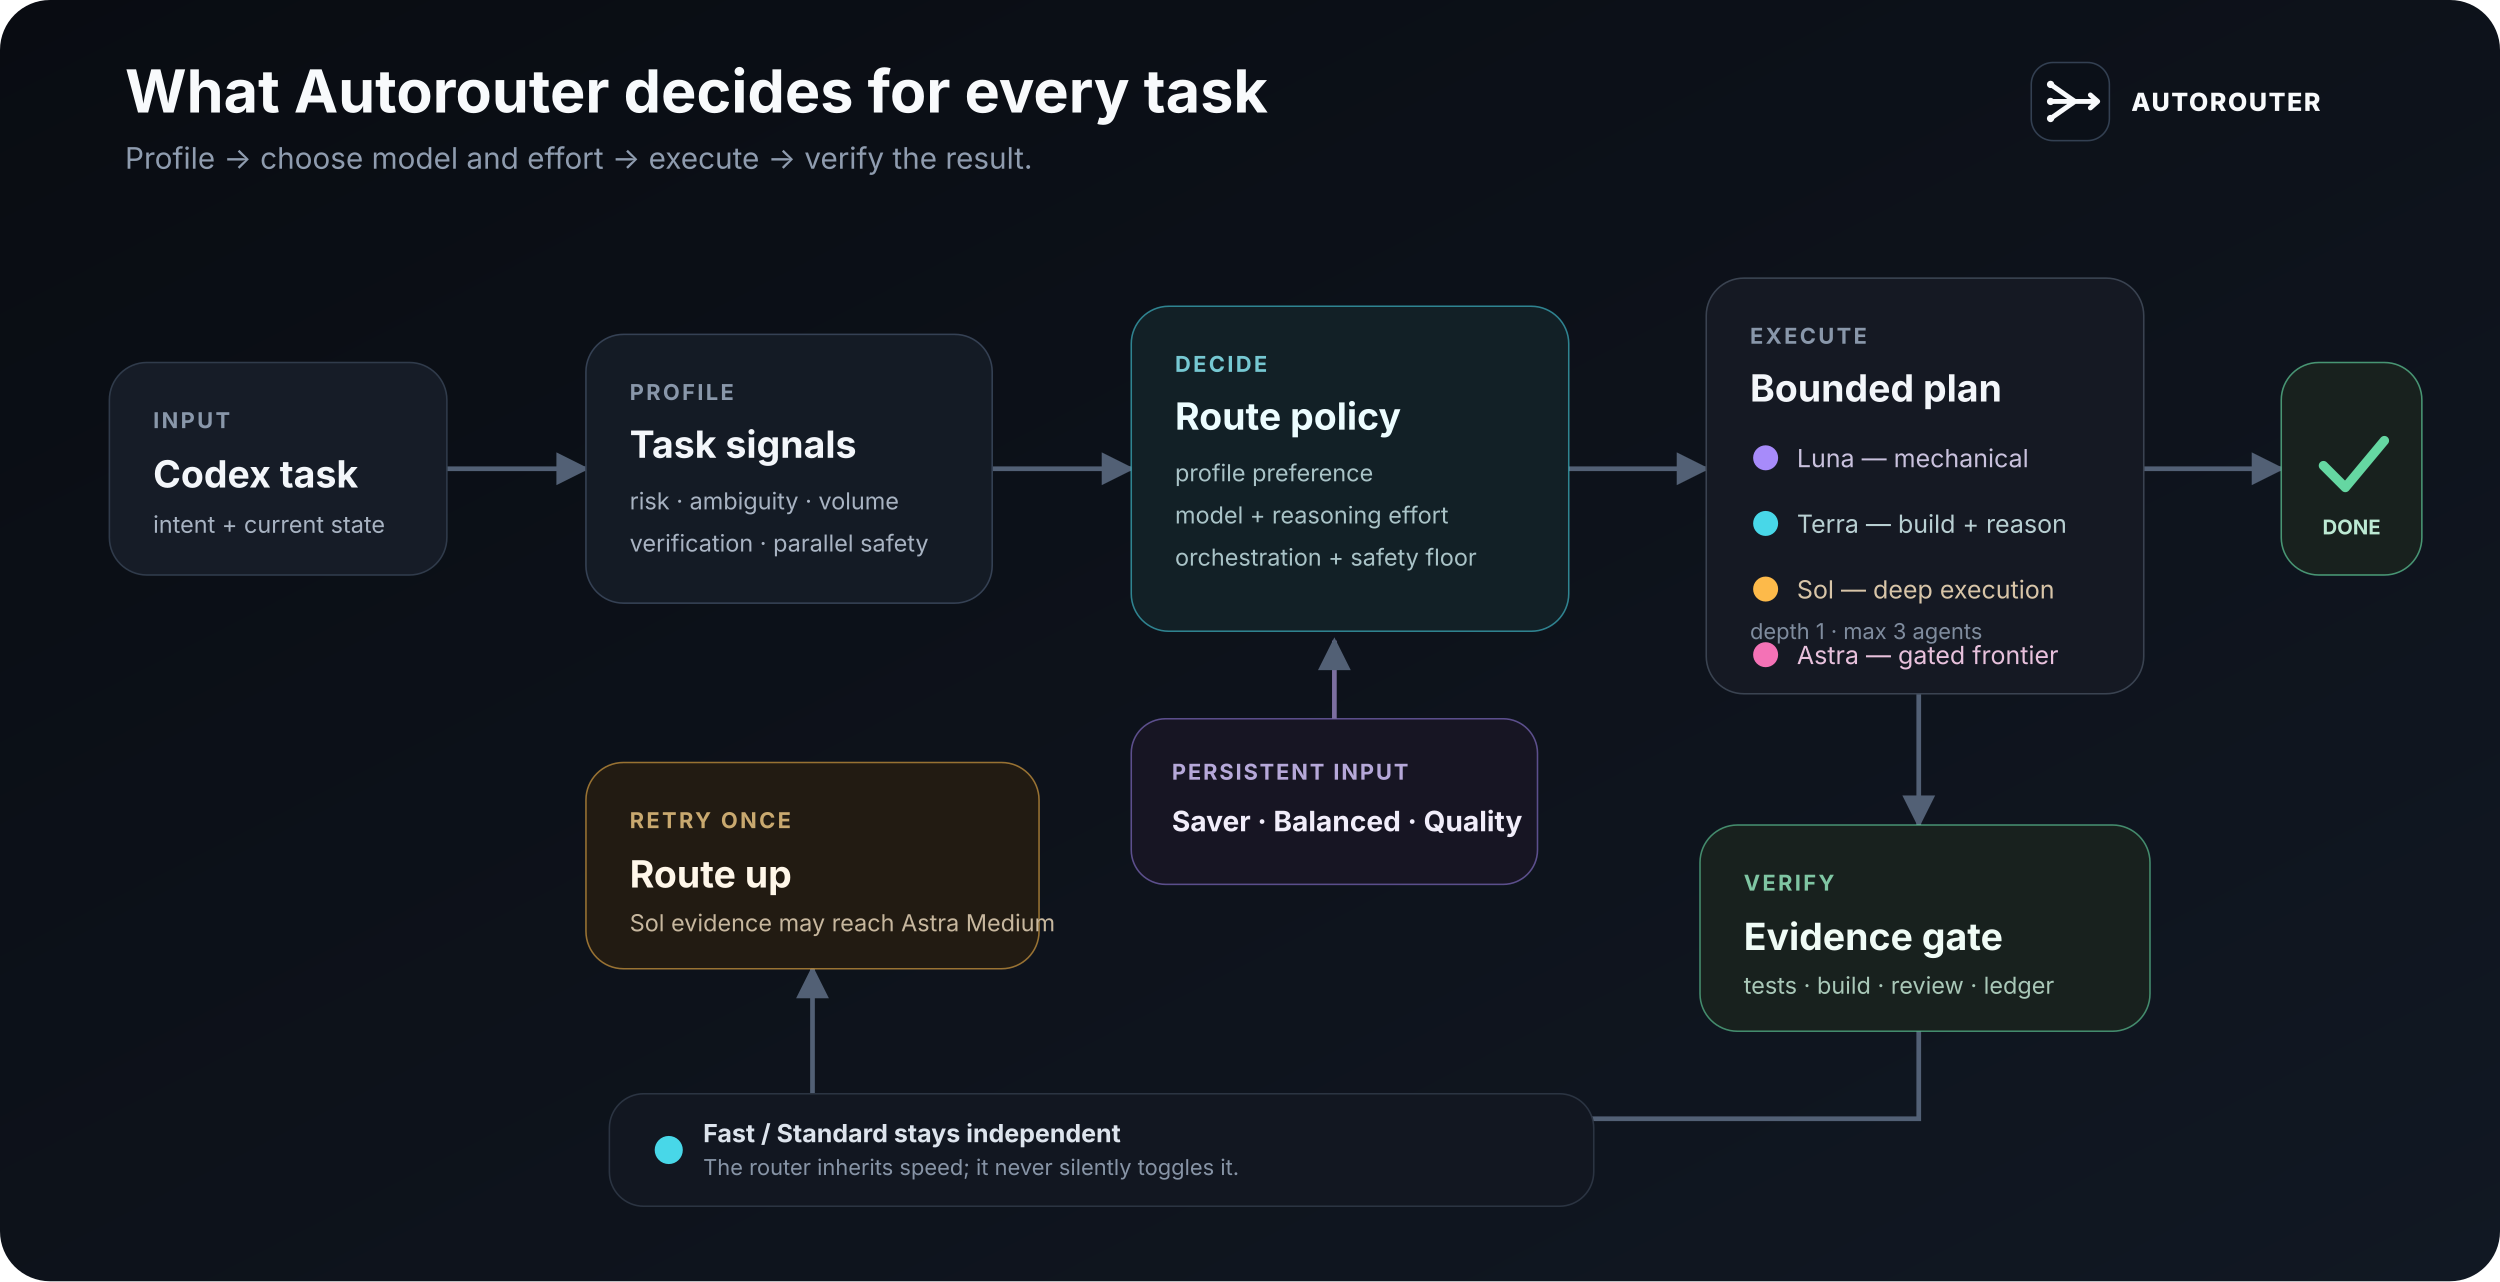
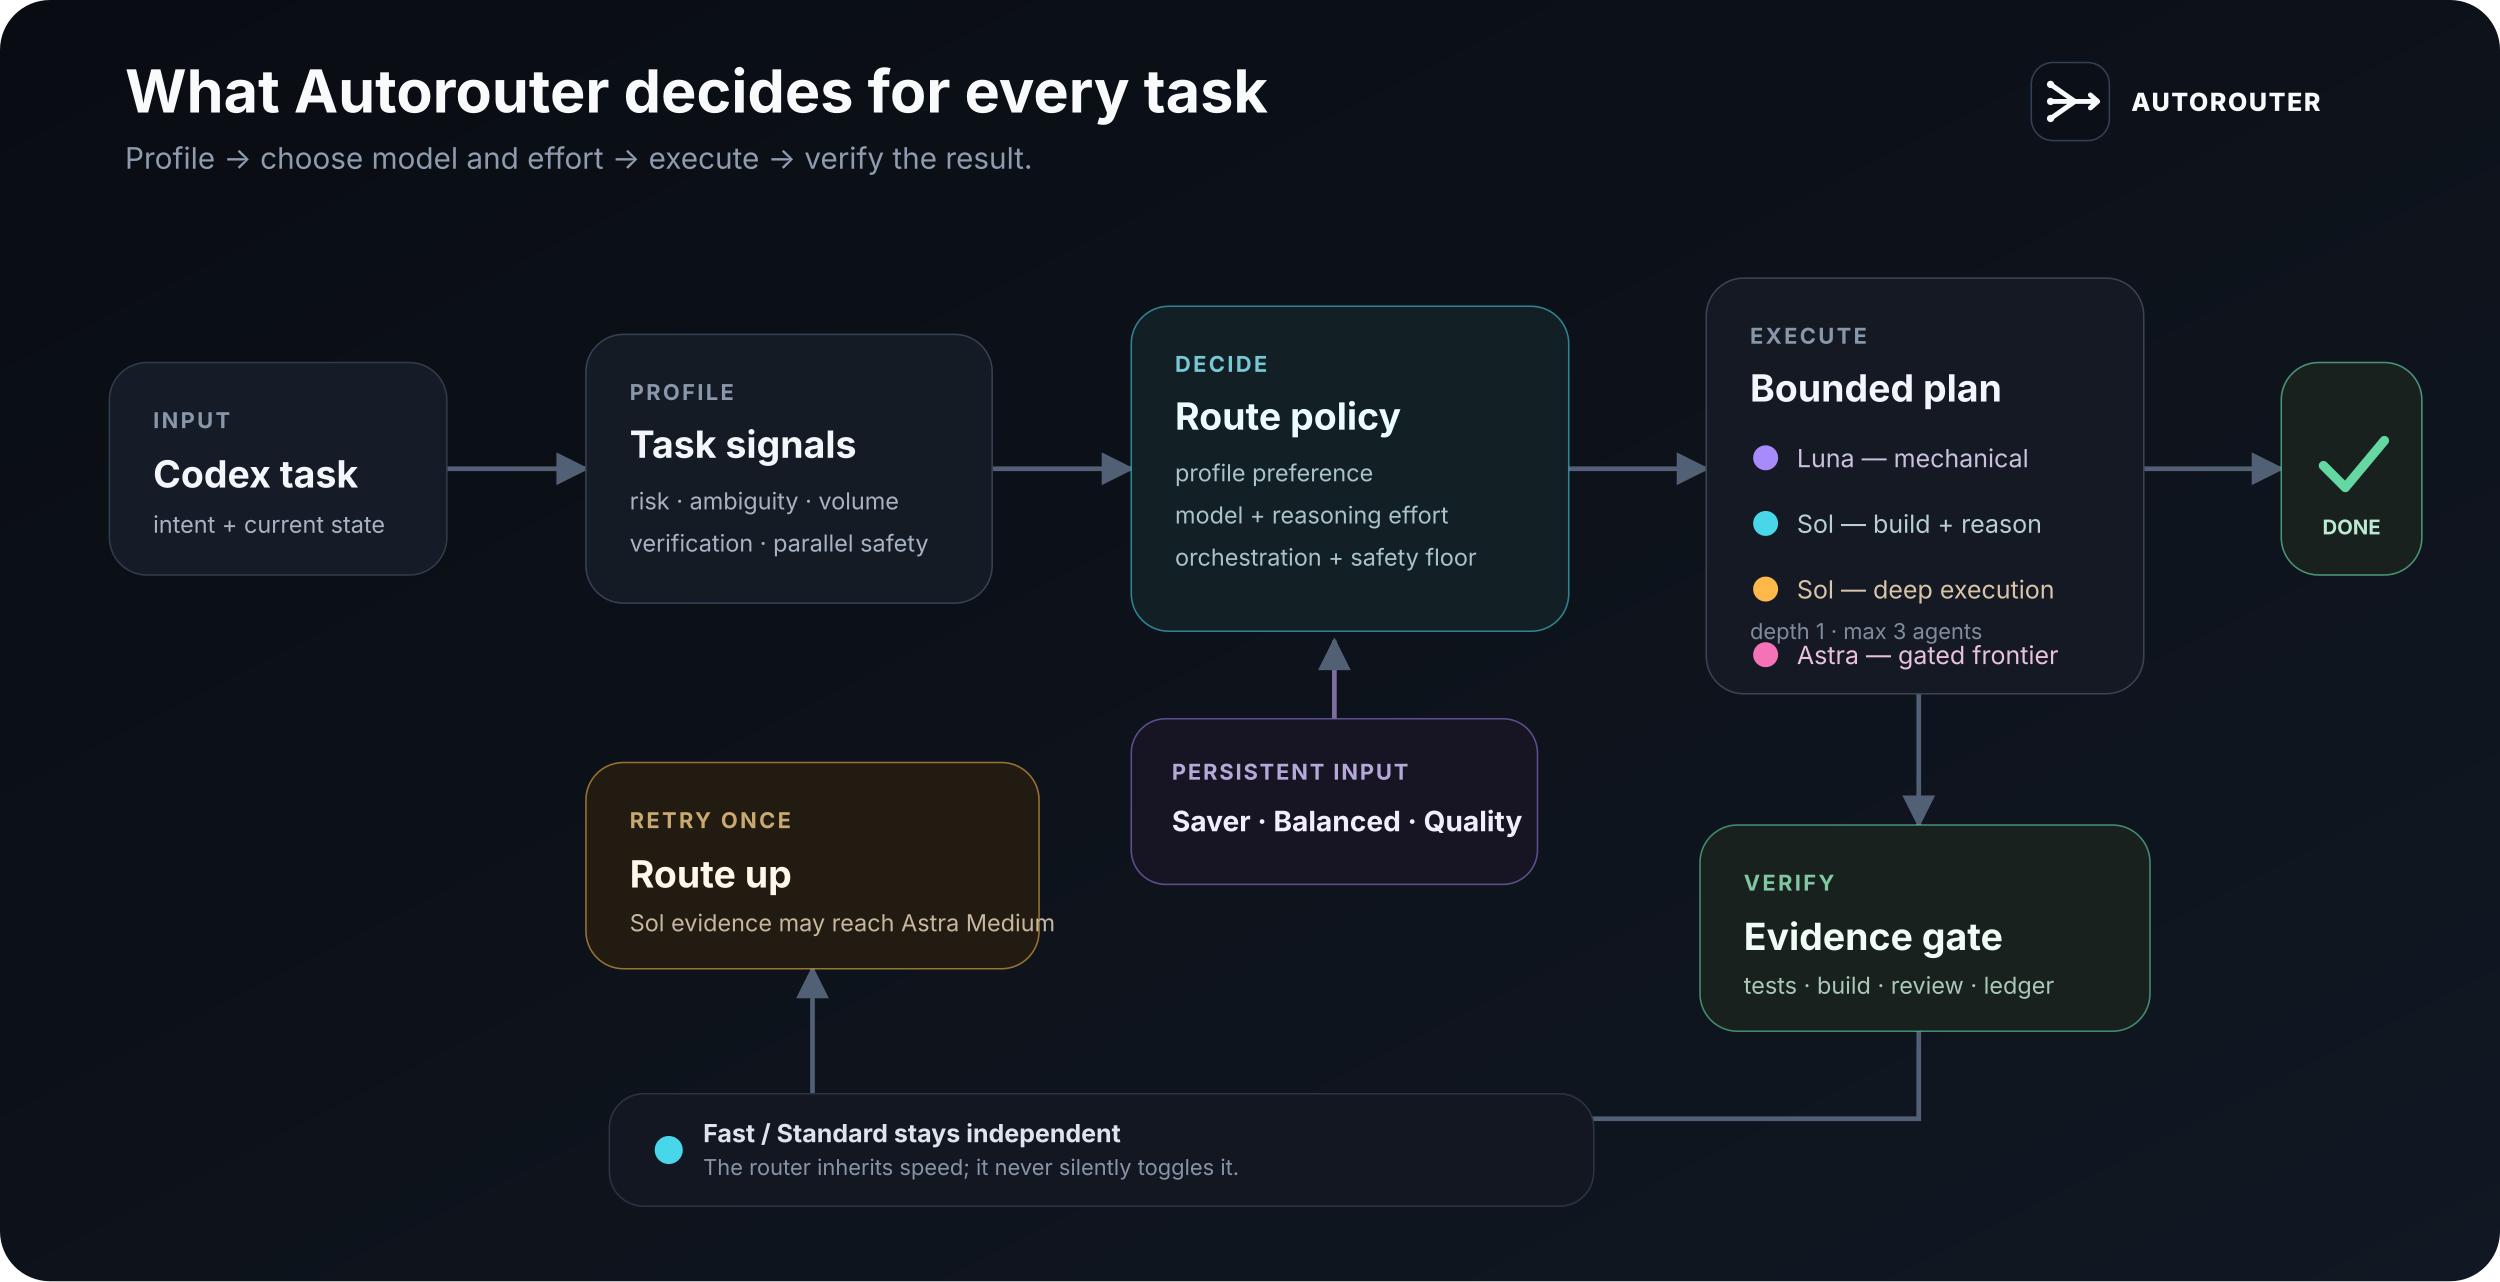
<svg xmlns="http://www.w3.org/2000/svg" width="1600" height="820" viewBox="0 0 1600 820" role="img" aria-labelledby="title desc">
  <defs>
    <linearGradient id="bg" x1="0" y1="0" x2="1" y2="1">
      <stop offset="0" stop-color="#090C12" />
      <stop offset="1" stop-color="#111823" />
    </linearGradient>
    <marker id="arrow" viewBox="0 0 10 10" refX="9" refY="5" markerWidth="7" markerHeight="7" orient="auto-start-reverse">
      <path d="M0 0L10 5L0 10Z" fill="#526075" />
    </marker>
  </defs>
  <rect width="1600" height="820" rx="32" fill="url(#bg)" />
  <g font-family="Inter, ui-sans-serif, system-ui, sans-serif">
    <g transform="translate(1300 40)" aria-label="Autorouter logo">
      <rect width="50" height="50" rx="14" fill="#0B1018" stroke="#334052" />
      <g transform="translate(3 1) scale(0.52)">
        <path d="M18 25L48 46M18 46H48M18 67L48 46M45 46H76M67 38L76 46L67 54" fill="none" stroke="#F8FAFC" stroke-width="6" stroke-linecap="round" stroke-linejoin="round" />
        <circle cx="18" cy="25" r="4.5" fill="#F8FAFC" />
        <circle cx="18" cy="46" r="4.5" fill="#F8FAFC" />
        <circle cx="18" cy="67" r="4.5" fill="#F8FAFC" />
      </g>
      <text x="64" y="31" fill="#F8FAFC" font-size="16" font-weight="760" letter-spacing="1">AUTOROUTER</text>
    </g>
    <text x="80" y="72" fill="#F8FAFC" font-size="38" font-weight="750">What Autorouter decides for every task</text>
    <text x="80" y="108" fill="#8F9CAF" font-size="19">Profile → choose model and effort → execute → verify the result.</text>
    <g fill="none" stroke="#526075" stroke-width="3" marker-end="url(#arrow)">
      <path d="M286 300H375" />
      <path d="M635 300H724" />
      <path d="M1004 300H1092" />
      <path d="M1372 300H1460" />
      <path d="M1228 444V528" />
      <path d="M1228 660V716H520V620" />
    </g>
    <g transform="translate(70 232)">
      <rect width="216" height="136" rx="24" fill="#161C27" stroke="#303B4B" />
      <text x="28" y="42" fill="#8997AA" font-size="14" font-weight="750" letter-spacing="1.5">INPUT</text>
      <text x="28" y="80" fill="#F3F6FA" font-size="24" font-weight="700">Codex task</text>
      <text x="28" y="109" fill="#A8B3C2" font-size="15">intent + current state</text>
    </g>
    <g transform="translate(375 214)">
      <rect width="260" height="172" rx="24" fill="#141B25" stroke="#354154" />
      <text x="28" y="42" fill="#8997AA" font-size="14" font-weight="750" letter-spacing="1.5">PROFILE</text>
      <text x="28" y="79" fill="#F3F6FA" font-size="24" font-weight="700">Task signals</text>
      <text x="28" y="112" fill="#A8B3C2" font-size="15">risk · ambiguity · volume</text>
      <text x="28" y="139" fill="#A8B3C2" font-size="15">verification · parallel safety</text>
    </g>
    <g transform="translate(724 196)">
      <rect width="280" height="208" rx="24" fill="#122026" stroke="#48D7E8" stroke-opacity="0.56" />
      <text x="28" y="42" fill="#76C8D2" font-size="14" font-weight="750" letter-spacing="1.5">DECIDE</text>
      <text x="28" y="79" fill="#ECFDFF" font-size="24" font-weight="700">Route policy</text>
      <text x="28" y="112" fill="#A9C3C7" font-size="15">profile preference</text>
      <text x="28" y="139" fill="#A9C3C7" font-size="15">model + reasoning effort</text>
      <text x="28" y="166" fill="#A9C3C7" font-size="15">orchestration + safety floor</text>
    </g>
    <g transform="translate(1092 178)">
      <rect width="280" height="266" rx="24" fill="#151923" stroke="#3A4351" />
      <text x="28" y="42" fill="#8997AA" font-size="14" font-weight="750" letter-spacing="1.5">EXECUTE</text>
      <text x="28" y="79" fill="#F3F6FA" font-size="24" font-weight="700">Bounded plan</text>
      <g transform="translate(28 105)">
        <circle cx="10" cy="10" r="8" fill="#A78BFA" />
        <text x="30" y="16" fill="#C9C1DD" font-size="16">Luna — mechanical</text>
        <circle cx="10" cy="52" r="8" fill="#48D7E8" />
-         <text x="30" y="58" fill="#B8CFD2" font-size="16">Terra — build + reason</text>
+         <text x="30" y="58" fill="#B8CFD2" font-size="16">Sol — build + reason</text>
        <circle cx="10" cy="94" r="8" fill="#FDBA4A" />
        <text x="30" y="100" fill="#D8C5A8" font-size="16">Sol — deep execution</text>
        <circle cx="10" cy="136" r="8" fill="#F472B6" />
        <text x="30" y="142" fill="#E8C1DC" font-size="16">Astra — gated frontier</text>
      </g>
      <text x="28" y="231" fill="#7F8C9E" font-size="14">depth 1 · max 3 agents</text>
    </g>
    <g transform="translate(1460 232)">
      <rect width="90" height="136" rx="24" fill="#18211E" stroke="#65D7A2" stroke-opacity="0.65" />
      <path d="M27 66L41 80L66 50" fill="none" stroke="#65D7A2" stroke-width="6" stroke-linecap="round" stroke-linejoin="round" />
      <text x="45" y="110" text-anchor="middle" fill="#BCE9D3" font-size="13" font-weight="700">DONE</text>
    </g>
    <g transform="translate(1088 528)">
      <rect width="288" height="132" rx="24" fill="#18211E" stroke="#65D7A2" stroke-opacity="0.6" />
      <text x="28" y="42" fill="#7FC6A3" font-size="14" font-weight="750" letter-spacing="1.5">VERIFY</text>
      <text x="28" y="80" fill="#F0FCF6" font-size="24" font-weight="700">Evidence gate</text>
      <text x="28" y="108" fill="#A9C8B8" font-size="15">tests · build · review · ledger</text>
    </g>
    <g transform="translate(375 488)">
      <rect width="290" height="132" rx="24" fill="#221B12" stroke="#FDBA4A" stroke-opacity="0.56" />
      <text x="28" y="42" fill="#C9A96F" font-size="14" font-weight="750" letter-spacing="1.5">RETRY ONCE</text>
      <text x="28" y="80" fill="#FFF7E9" font-size="24" font-weight="700">Route up</text>
      <text x="28" y="108" fill="#C7B79E" font-size="15">Sol evidence may reach Astra Medium</text>
    </g>
    <g transform="translate(390 700)">
      <rect width="630" height="72" rx="22" fill="#121721" stroke="#2B3442" />
      <circle cx="38" cy="36" r="9" fill="#48D7E8" />
      <text x="60" y="31" fill="#DDE4ED" font-size="16" font-weight="700">Fast / Standard stays independent</text>
      <text x="60" y="52" fill="#8794A6" font-size="14">The router inherits speed; it never silently toggles it.</text>
    </g>
    <g transform="translate(724 460)">
      <rect width="260" height="106" rx="22" fill="#171523" stroke="#A78BFA" stroke-opacity="0.5" />
      <text x="26" y="39" fill="#B6A8D9" font-size="14" font-weight="750" letter-spacing="1.2">PERSISTENT INPUT</text>
      <text x="26" y="72" fill="#F1EDFA" font-size="18" font-weight="650">Saver · Balanced · Quality</text>
    </g>
    <path d="M854 460V410" fill="none" stroke="#7C6FA0" stroke-width="3" marker-end="url(#arrow)" />
  </g>
</svg>
